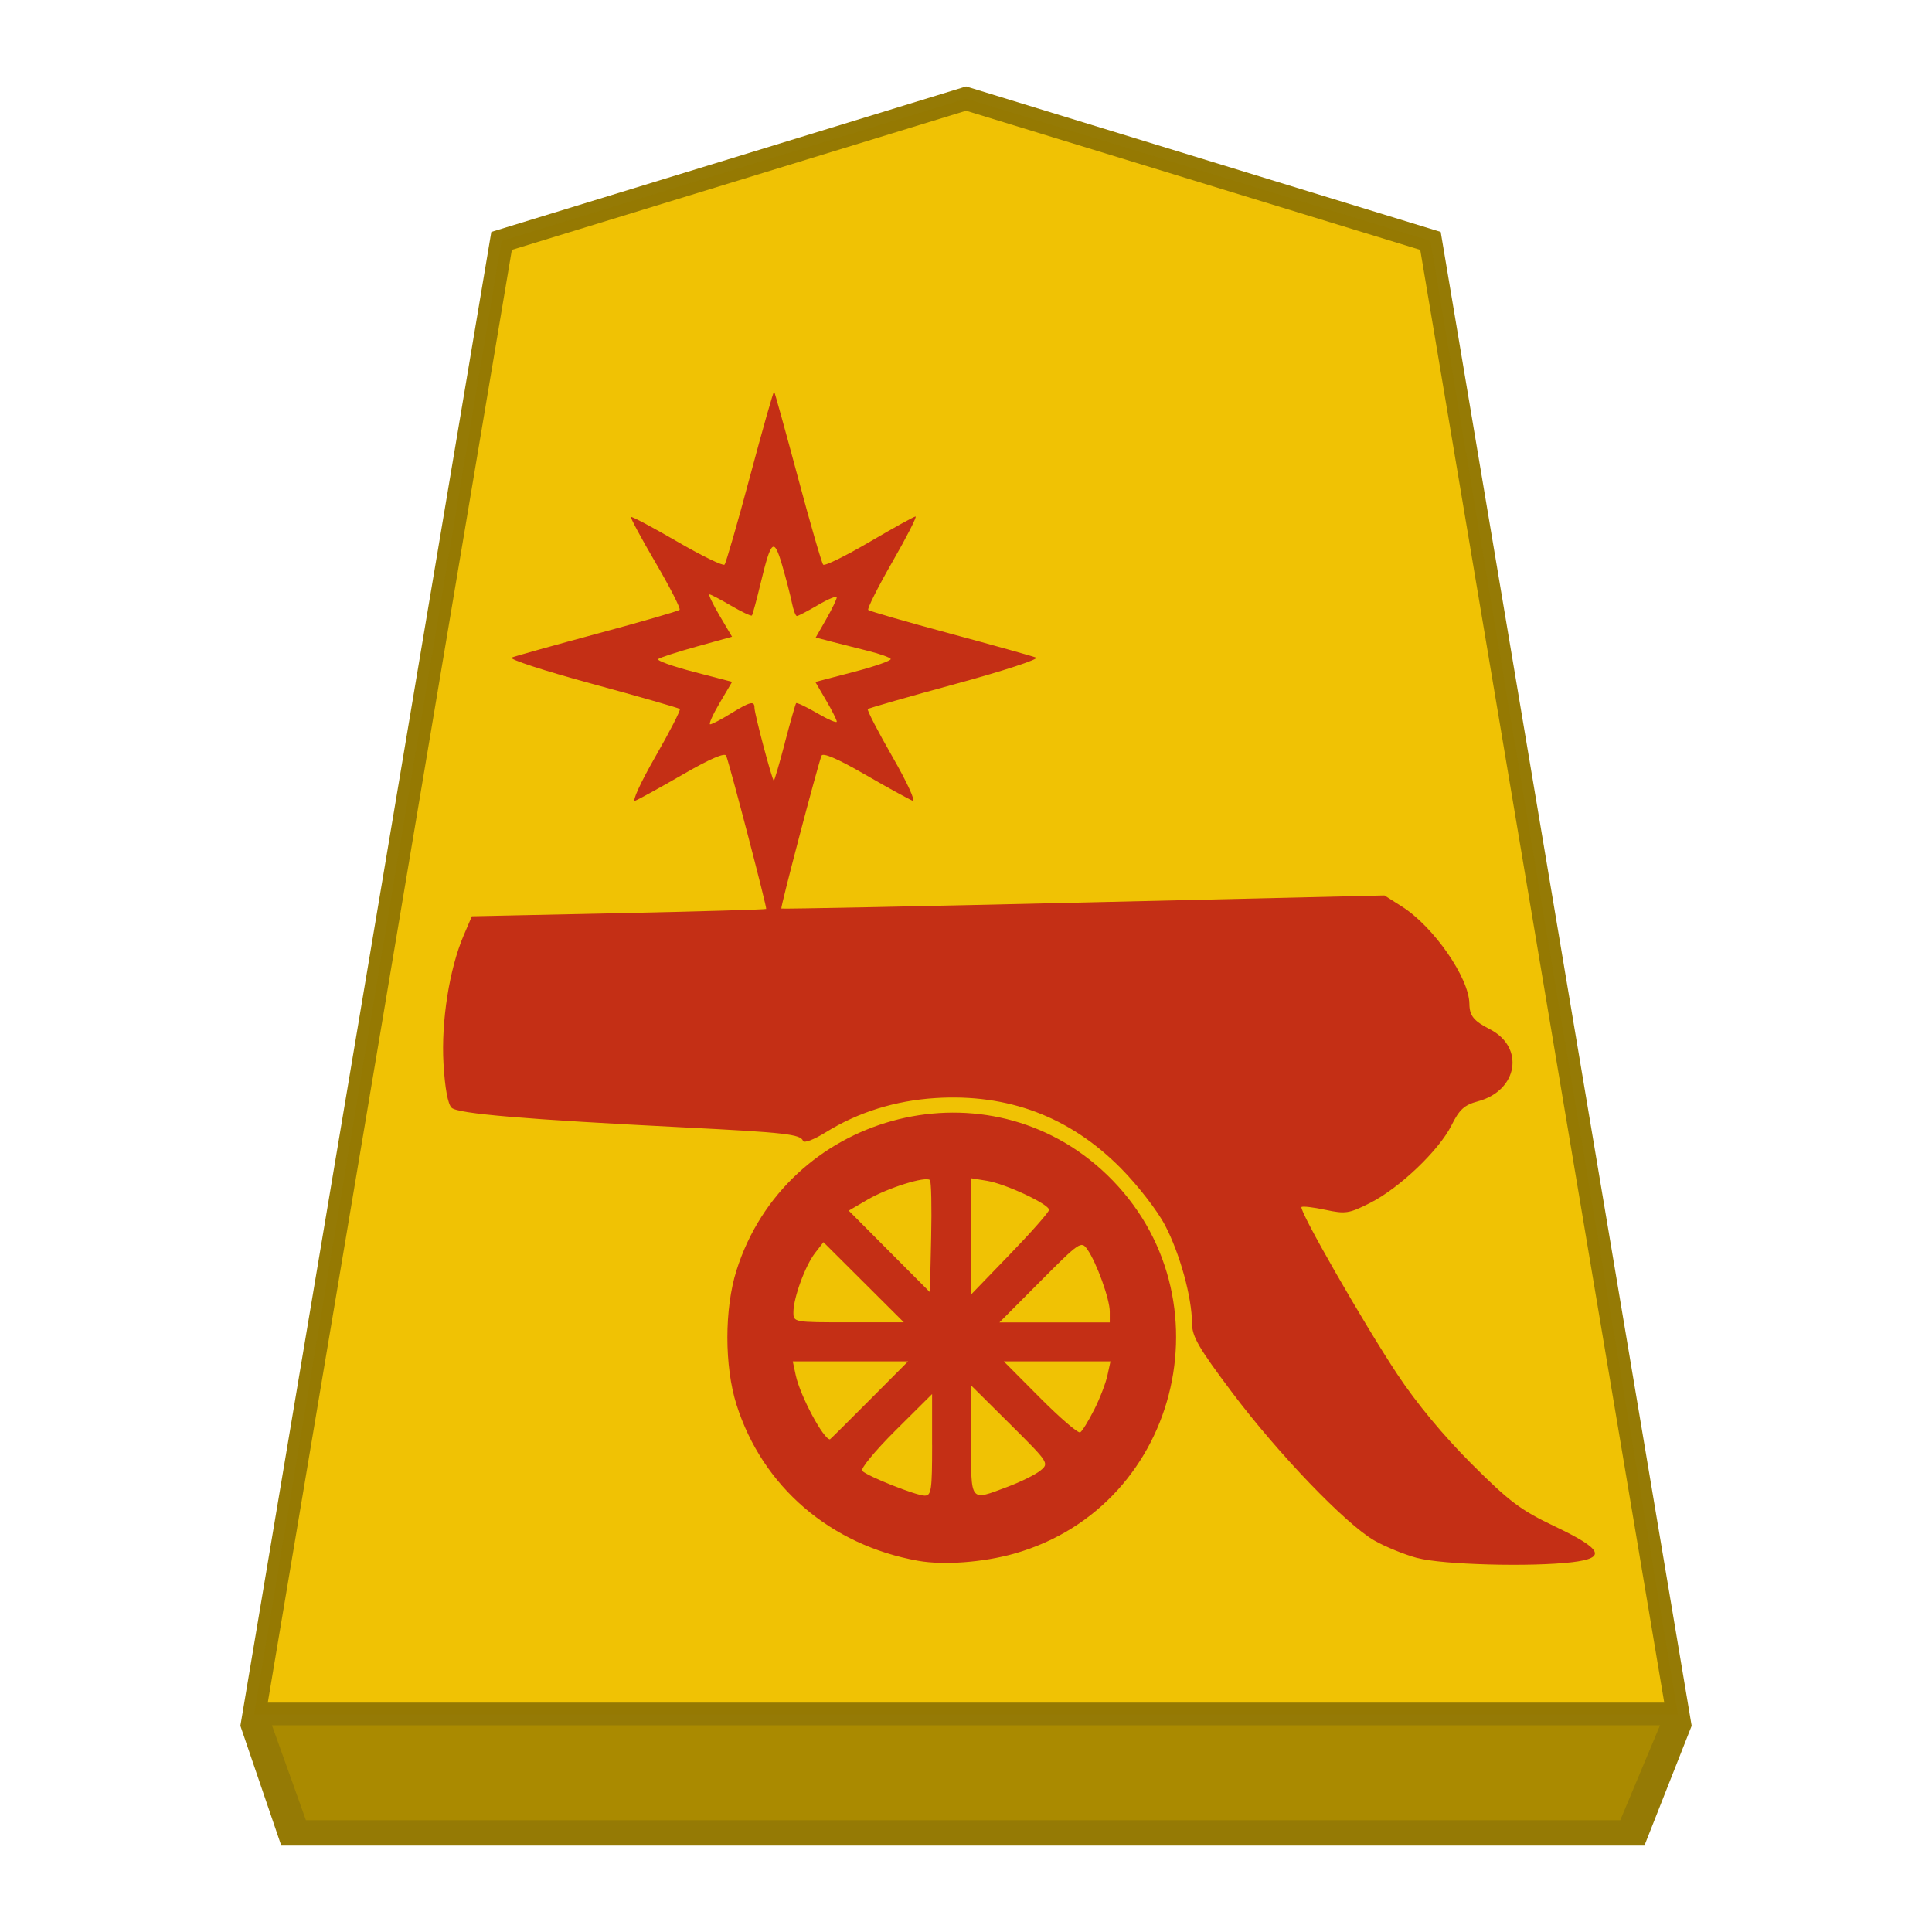
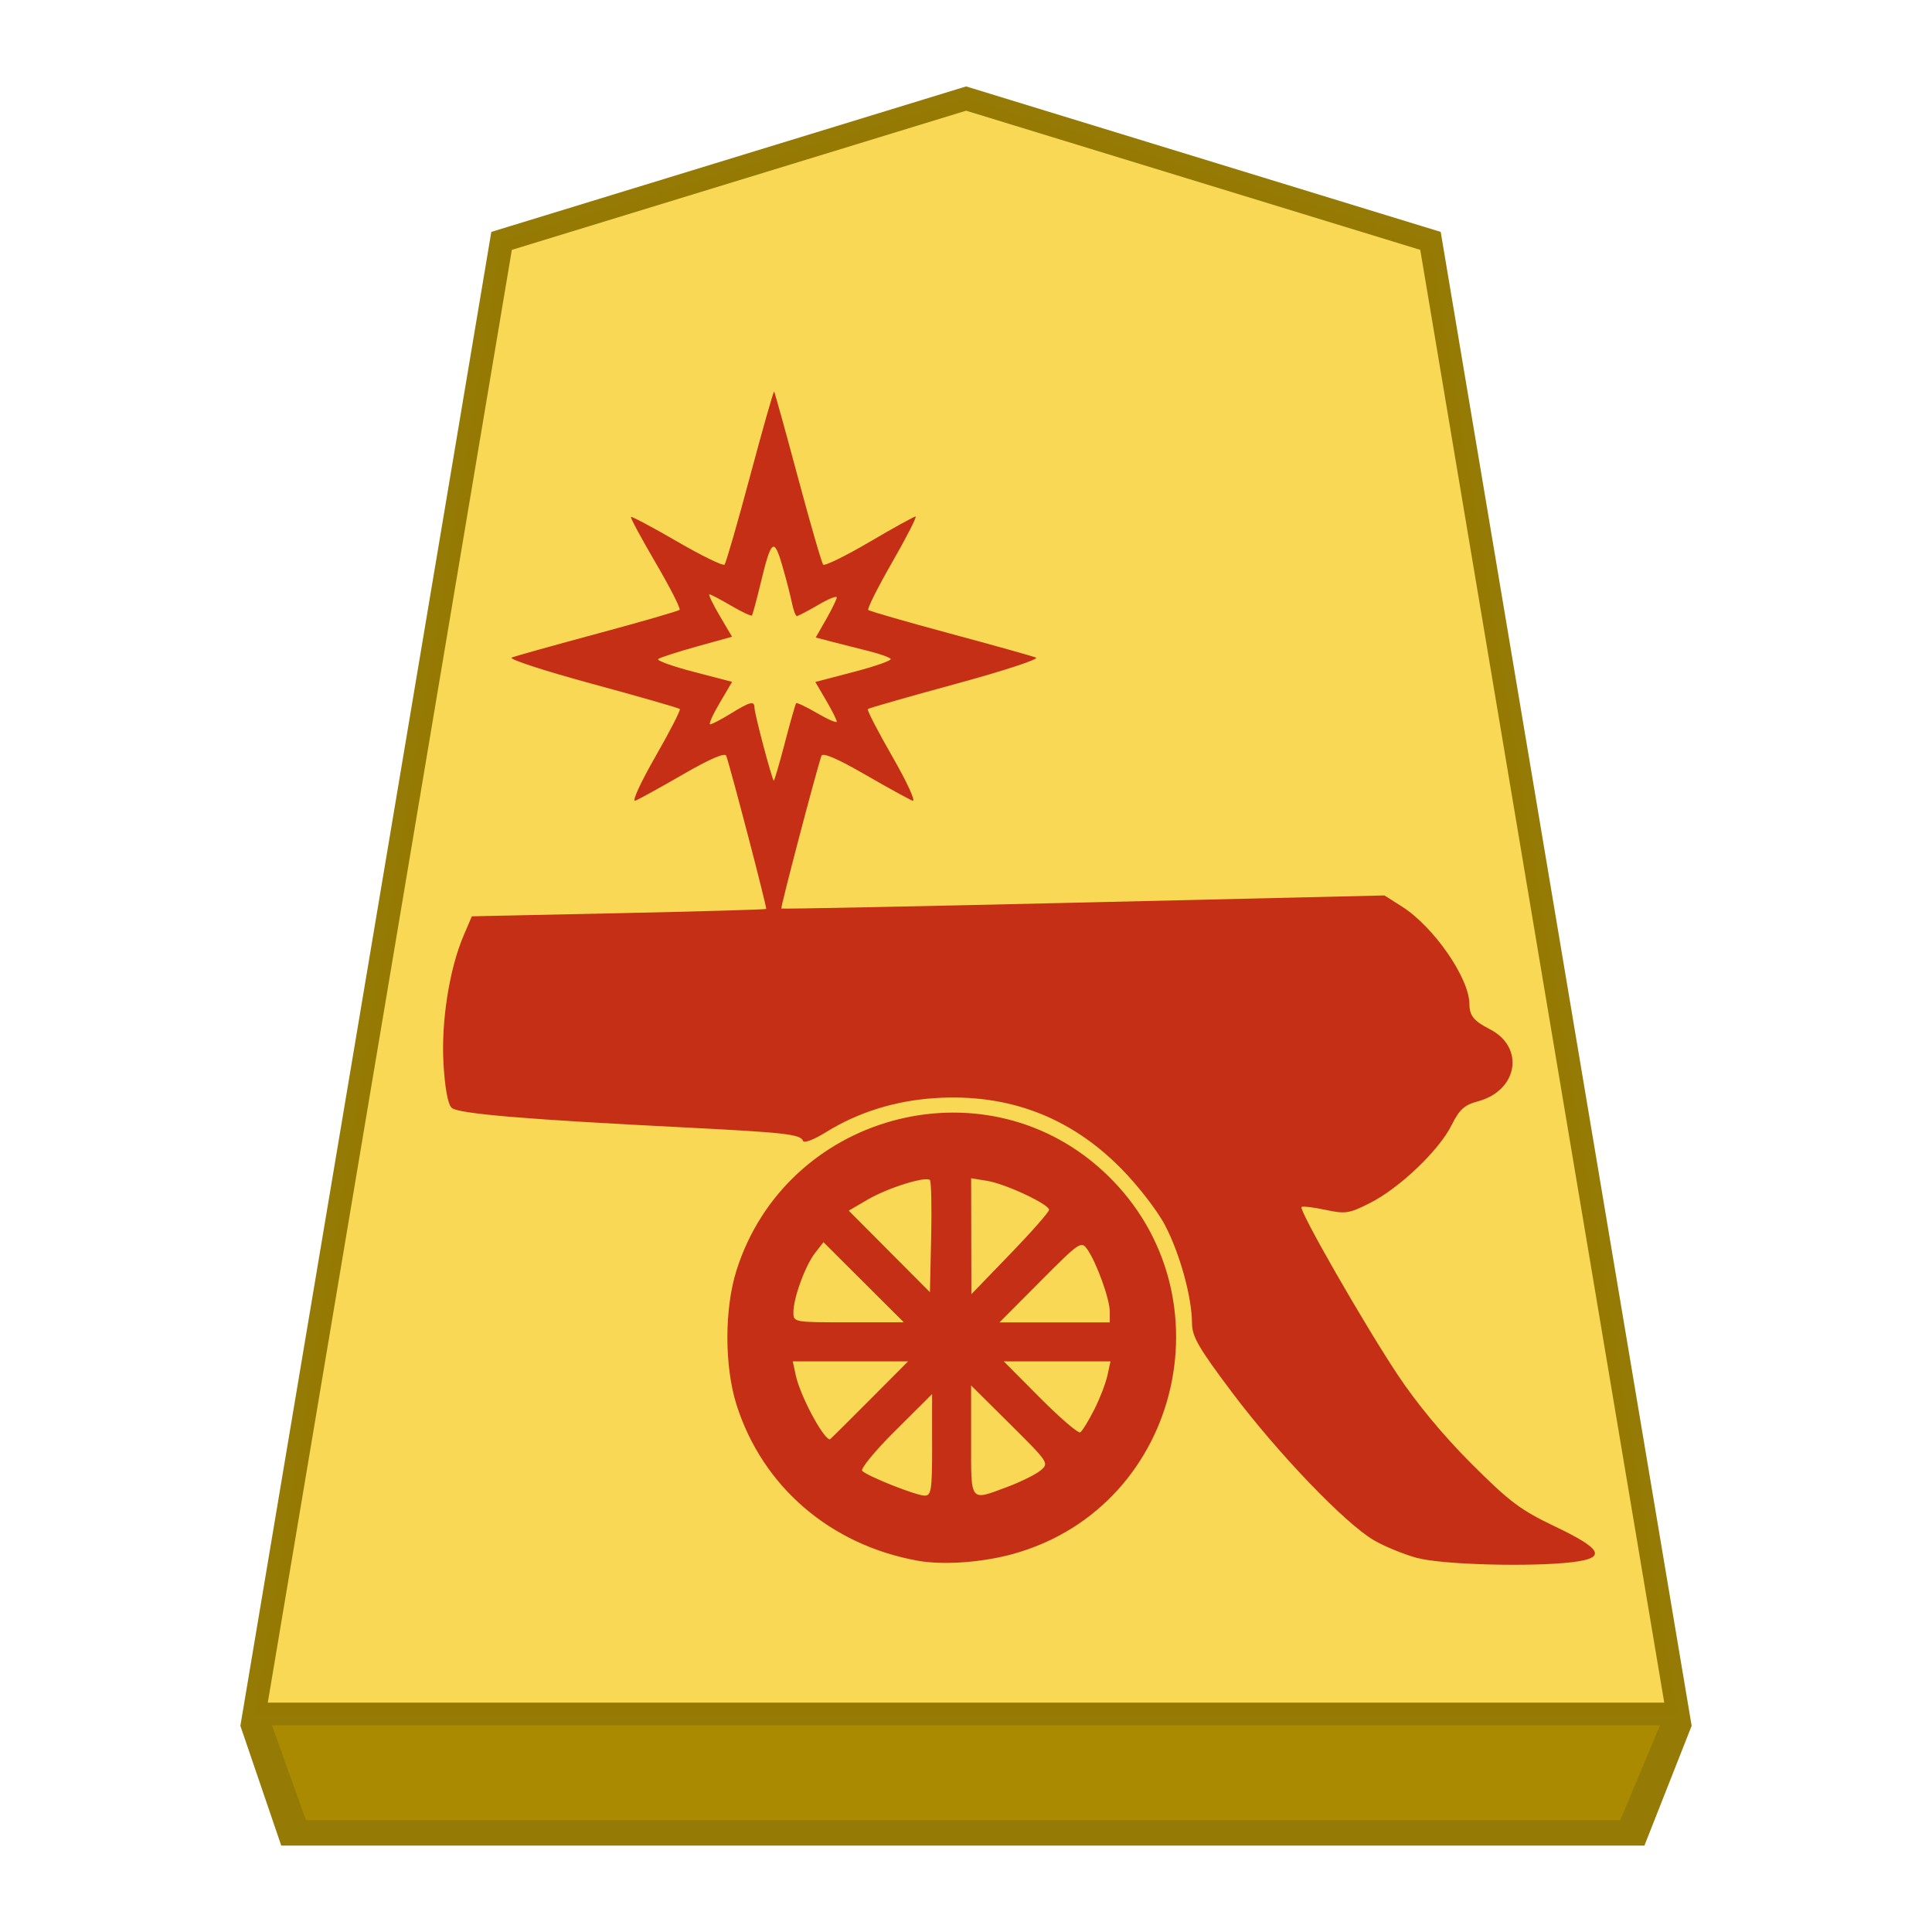
<svg xmlns="http://www.w3.org/2000/svg" viewBox="0 0 60 60" version="1.1" id="svg14" xml:space="preserve">
  <defs id="defs2">
    <filter id="0KI_svg__a" color-interpolation-filters="sRGB" x="-0.038" y="-0.032" width="1.157" height="1.103">
      <feFlood flood-color="#000" flood-opacity=".498" result="flood" id="feFlood1" />
      <feComposite in="flood" in2="SourceGraphic" operator="in" result="composite1" id="feComposite1" />
      <feGaussianBlur in="composite1" result="blur" stdDeviation="1" id="feGaussianBlur1" />
      <feOffset dx="5" dy="3" result="offset" id="feOffset1" />
      <feComposite in="SourceGraphic" in2="offset" result="composite2" id="feComposite2" />
    </filter>
    <filter id="0KI_svg__a-5" x="-0.135" y="-0.111" width="1.32" height="1.263">
      <feGaussianBlur in="SourceAlpha" result="blur" stdDeviation="2" id="feGaussianBlur1-5" />
      <feOffset dx="2" dy="2" result="offsetBlur" id="feOffset1-5" />
      <feBlend in="SourceGraphic" in2="offsetBlur" id="feBlend1" mode="normal" />
    </filter>
  </defs>
  <g id="path2" transform="matrix(0.72,0,0,0.72,-173.55,-2.698556)" style="opacity:0.99;fill-opacity:0.992">
-     <path style="color:#000000;fill:#efc000;fill-opacity:0.992;-inkscape-stroke:none" d="M 282.71,8 262.675,14.138 252,77.687 h 61.417 l -10.675,-63.55 z" id="path1" />
+     <path style="color:#000000;fill:#f8d751;fill-opacity:0.984;-inkscape-stroke:none" d="M 282.71,8 262.675,14.138 252,77.687 h 61.417 l -10.675,-63.55 z" id="path1" />
    <path id="path4" style="color:#000000;fill:#937700;fill-opacity:0.988;-inkscape-stroke:none" d="m 282.712,7.475 -0.146,0.046 -20.332,6.23 -10.824,64.437 1.763,5.166 h 58.798 l 2.037,-5.166 -10.824,-64.437 z m 0,1.048 19.59,6.003 10.524,62.663 h -60.234 l 10.527,-62.663 z" />
  </g>
  <path style="fill:#aa8a00;fill-opacity:0.992;stroke:none;stroke-width:1.2px;stroke-linecap:butt;stroke-linejoin:miter;stroke-opacity:1" d="M 8.446,53.58 H 51.554 l -1.235,2.948 H 9.501 Z" id="path5" />
  <path style="fill:#c32e16;fill-opacity:0.992;stroke-width:0.135" d="m 28.511,48.471 c -2.721,-0.487 -4.832,-2.302 -5.638,-4.847 -0.378,-1.193 -0.378,-2.979 0,-4.172 1.526,-4.822 7.578,-6.501 11.319,-3.141 4.089,3.673 2.56,10.449 -2.694,11.938 -0.961,0.272 -2.192,0.364 -2.987,0.222 z m 0.436,-3.599 v -1.578 l -1.142,1.136 c -0.628,0.625 -1.091,1.187 -1.029,1.249 0.171,0.171 1.668,0.765 1.936,0.769 0.211,0.003 0.236,-0.16 0.236,-1.575 z m 2.345,1.302 c 0.407,-0.152 0.865,-0.379 1.019,-0.505 0.276,-0.225 0.263,-0.244 -0.937,-1.436 l -1.216,-1.208 v 1.713 c 0,1.947 -0.052,1.88 1.133,1.436 z m -4.296,-2.684 1.206,-1.211 h -1.791 -1.791 l 0.094,0.437 c 0.137,0.634 0.859,1.985 1.061,1.985 0.009,0 0.558,-0.545 1.221,-1.211 z m 6.984,0.293 c 0.175,-0.346 0.36,-0.827 0.412,-1.067 l 0.095,-0.437 H 32.829 31.173 l 1.131,1.137 c 0.622,0.625 1.182,1.106 1.244,1.067 0.062,-0.038 0.256,-0.353 0.431,-0.7 z m -7.158,-3.961 -1.249,-1.245 -0.261,0.336 c -0.307,0.396 -0.672,1.397 -0.672,1.841 0,0.311 0.01,0.312 1.715,0.312 h 1.715 z m 7.643,0.91 c 0,-0.387 -0.409,-1.52 -0.696,-1.93 -0.19,-0.271 -0.236,-0.24 -1.463,0.993 l -1.267,1.273 h 1.713 1.713 z m -5.585,-4.084 c -0.128,-0.128 -1.313,0.243 -1.934,0.606 l -0.588,0.344 1.261,1.267 1.261,1.266 0.038,-1.704 c 0.021,-0.937 0.003,-1.738 -0.038,-1.779 z m 3.701,0.926 c 0,-0.176 -1.354,-0.81 -1.929,-0.903 l -0.493,-0.08 0.004,1.801 0.004,1.801 1.206,-1.249 c 0.663,-0.687 1.206,-1.303 1.206,-1.37 z M 44.023,48.388 C 43.617,48.279 43.012,48.032 42.677,47.839 41.788,47.327 39.696,45.148 38.266,43.247 37.223,41.859 37.021,41.511 37.019,41.094 37.016,40.287 36.643,38.932 36.181,38.051 35.941,37.593 35.334,36.81 34.805,36.276 c -1.58,-1.595 -3.498,-2.319 -5.763,-2.174 -1.239,0.079 -2.394,0.44 -3.388,1.057 -0.378,0.235 -0.689,0.353 -0.716,0.272 -0.068,-0.205 -0.563,-0.261 -3.662,-0.417 -4.973,-0.25 -7.054,-0.426 -7.25,-0.611 -0.117,-0.111 -0.209,-0.612 -0.253,-1.374 -0.075,-1.311 0.183,-2.944 0.629,-3.984 l 0.252,-0.588 4.553,-0.097 c 2.504,-0.053 4.569,-0.113 4.588,-0.132 0.03,-0.03 -1.082,-4.296 -1.241,-4.756 -0.037,-0.108 -0.498,0.089 -1.341,0.576 -0.706,0.408 -1.375,0.776 -1.487,0.819 -0.111,0.043 0.168,-0.568 0.621,-1.357 0.453,-0.789 0.798,-1.461 0.766,-1.492 -0.032,-0.031 -1.265,-0.385 -2.74,-0.786 -1.476,-0.401 -2.592,-0.765 -2.481,-0.811 0.111,-0.045 1.314,-0.381 2.672,-0.747 1.359,-0.366 2.502,-0.696 2.541,-0.735 0.039,-0.039 -0.294,-0.693 -0.74,-1.455 -0.446,-0.761 -0.792,-1.404 -0.769,-1.429 0.022,-0.025 0.667,0.318 1.432,0.762 0.765,0.444 1.428,0.767 1.473,0.718 0.045,-0.049 0.403,-1.287 0.794,-2.75 0.391,-1.463 0.727,-2.644 0.746,-2.624 0.019,0.02 0.351,1.217 0.738,2.661 0.386,1.443 0.74,2.665 0.786,2.714 0.046,0.049 0.689,-0.266 1.429,-0.7 0.74,-0.434 1.388,-0.793 1.439,-0.796 0.051,-0.004 -0.273,0.633 -0.722,1.414 -0.448,0.781 -0.784,1.451 -0.747,1.488 0.037,0.037 1.18,0.367 2.539,0.733 1.359,0.366 2.561,0.702 2.672,0.747 0.111,0.045 -1.007,0.412 -2.485,0.814 -1.478,0.402 -2.711,0.756 -2.74,0.785 -0.03,0.03 0.317,0.7 0.77,1.489 0.453,0.789 0.732,1.4 0.621,1.357 -0.111,-0.043 -0.78,-0.411 -1.487,-0.819 -0.846,-0.489 -1.304,-0.685 -1.343,-0.576 -0.155,0.44 -1.278,4.717 -1.246,4.744 0.02,0.017 4.243,-0.067 9.383,-0.188 l 9.347,-0.219 0.545,0.346 c 0.984,0.626 2.083,2.21 2.093,3.018 0.004,0.373 0.133,0.533 0.635,0.79 1.092,0.56 0.873,1.904 -0.365,2.238 -0.429,0.115 -0.578,0.25 -0.826,0.748 -0.389,0.778 -1.613,1.946 -2.525,2.408 -0.655,0.332 -0.766,0.349 -1.392,0.215 -0.374,-0.08 -0.707,-0.119 -0.74,-0.086 -0.091,0.091 1.915,3.593 2.975,5.194 0.595,0.898 1.434,1.91 2.302,2.777 1.187,1.186 1.527,1.441 2.598,1.951 1.471,0.701 1.605,0.977 0.535,1.106 -1.277,0.153 -4.033,0.08 -4.808,-0.129 z M 24.374,23.067 c 0.171,-0.648 0.328,-1.2 0.35,-1.228 0.021,-0.027 0.314,0.111 0.651,0.308 0.336,0.197 0.612,0.316 0.612,0.264 0,-0.052 -0.15,-0.351 -0.333,-0.663 l -0.333,-0.569 1.198,-0.313 c 0.659,-0.172 1.173,-0.353 1.143,-0.402 -0.03,-0.049 -0.344,-0.161 -0.697,-0.248 -0.353,-0.087 -0.864,-0.217 -1.137,-0.288 l -0.495,-0.13 0.326,-0.569 c 0.179,-0.313 0.326,-0.617 0.327,-0.676 0.001,-0.059 -0.261,0.047 -0.582,0.236 -0.321,0.188 -0.616,0.342 -0.656,0.342 -0.04,0 -0.109,-0.184 -0.154,-0.408 -0.045,-0.224 -0.18,-0.747 -0.301,-1.162 -0.257,-0.883 -0.343,-0.811 -0.672,0.557 -0.125,0.52 -0.247,0.968 -0.27,0.996 -0.023,0.027 -0.313,-0.109 -0.644,-0.303 -0.331,-0.194 -0.635,-0.353 -0.675,-0.353 -0.04,0 0.101,0.296 0.314,0.658 l 0.388,0.658 -1.098,0.305 c -0.604,0.168 -1.142,0.343 -1.196,0.389 -0.054,0.046 0.441,0.224 1.099,0.396 l 1.197,0.312 -0.389,0.66 c -0.214,0.363 -0.345,0.659 -0.292,0.659 0.054,-4e-4 0.34,-0.15 0.636,-0.332 0.61,-0.376 0.74,-0.407 0.74,-0.181 0,0.186 0.552,2.263 0.601,2.263 0.018,0 0.173,-0.53 0.344,-1.178 z" id="path3" />
</svg>
